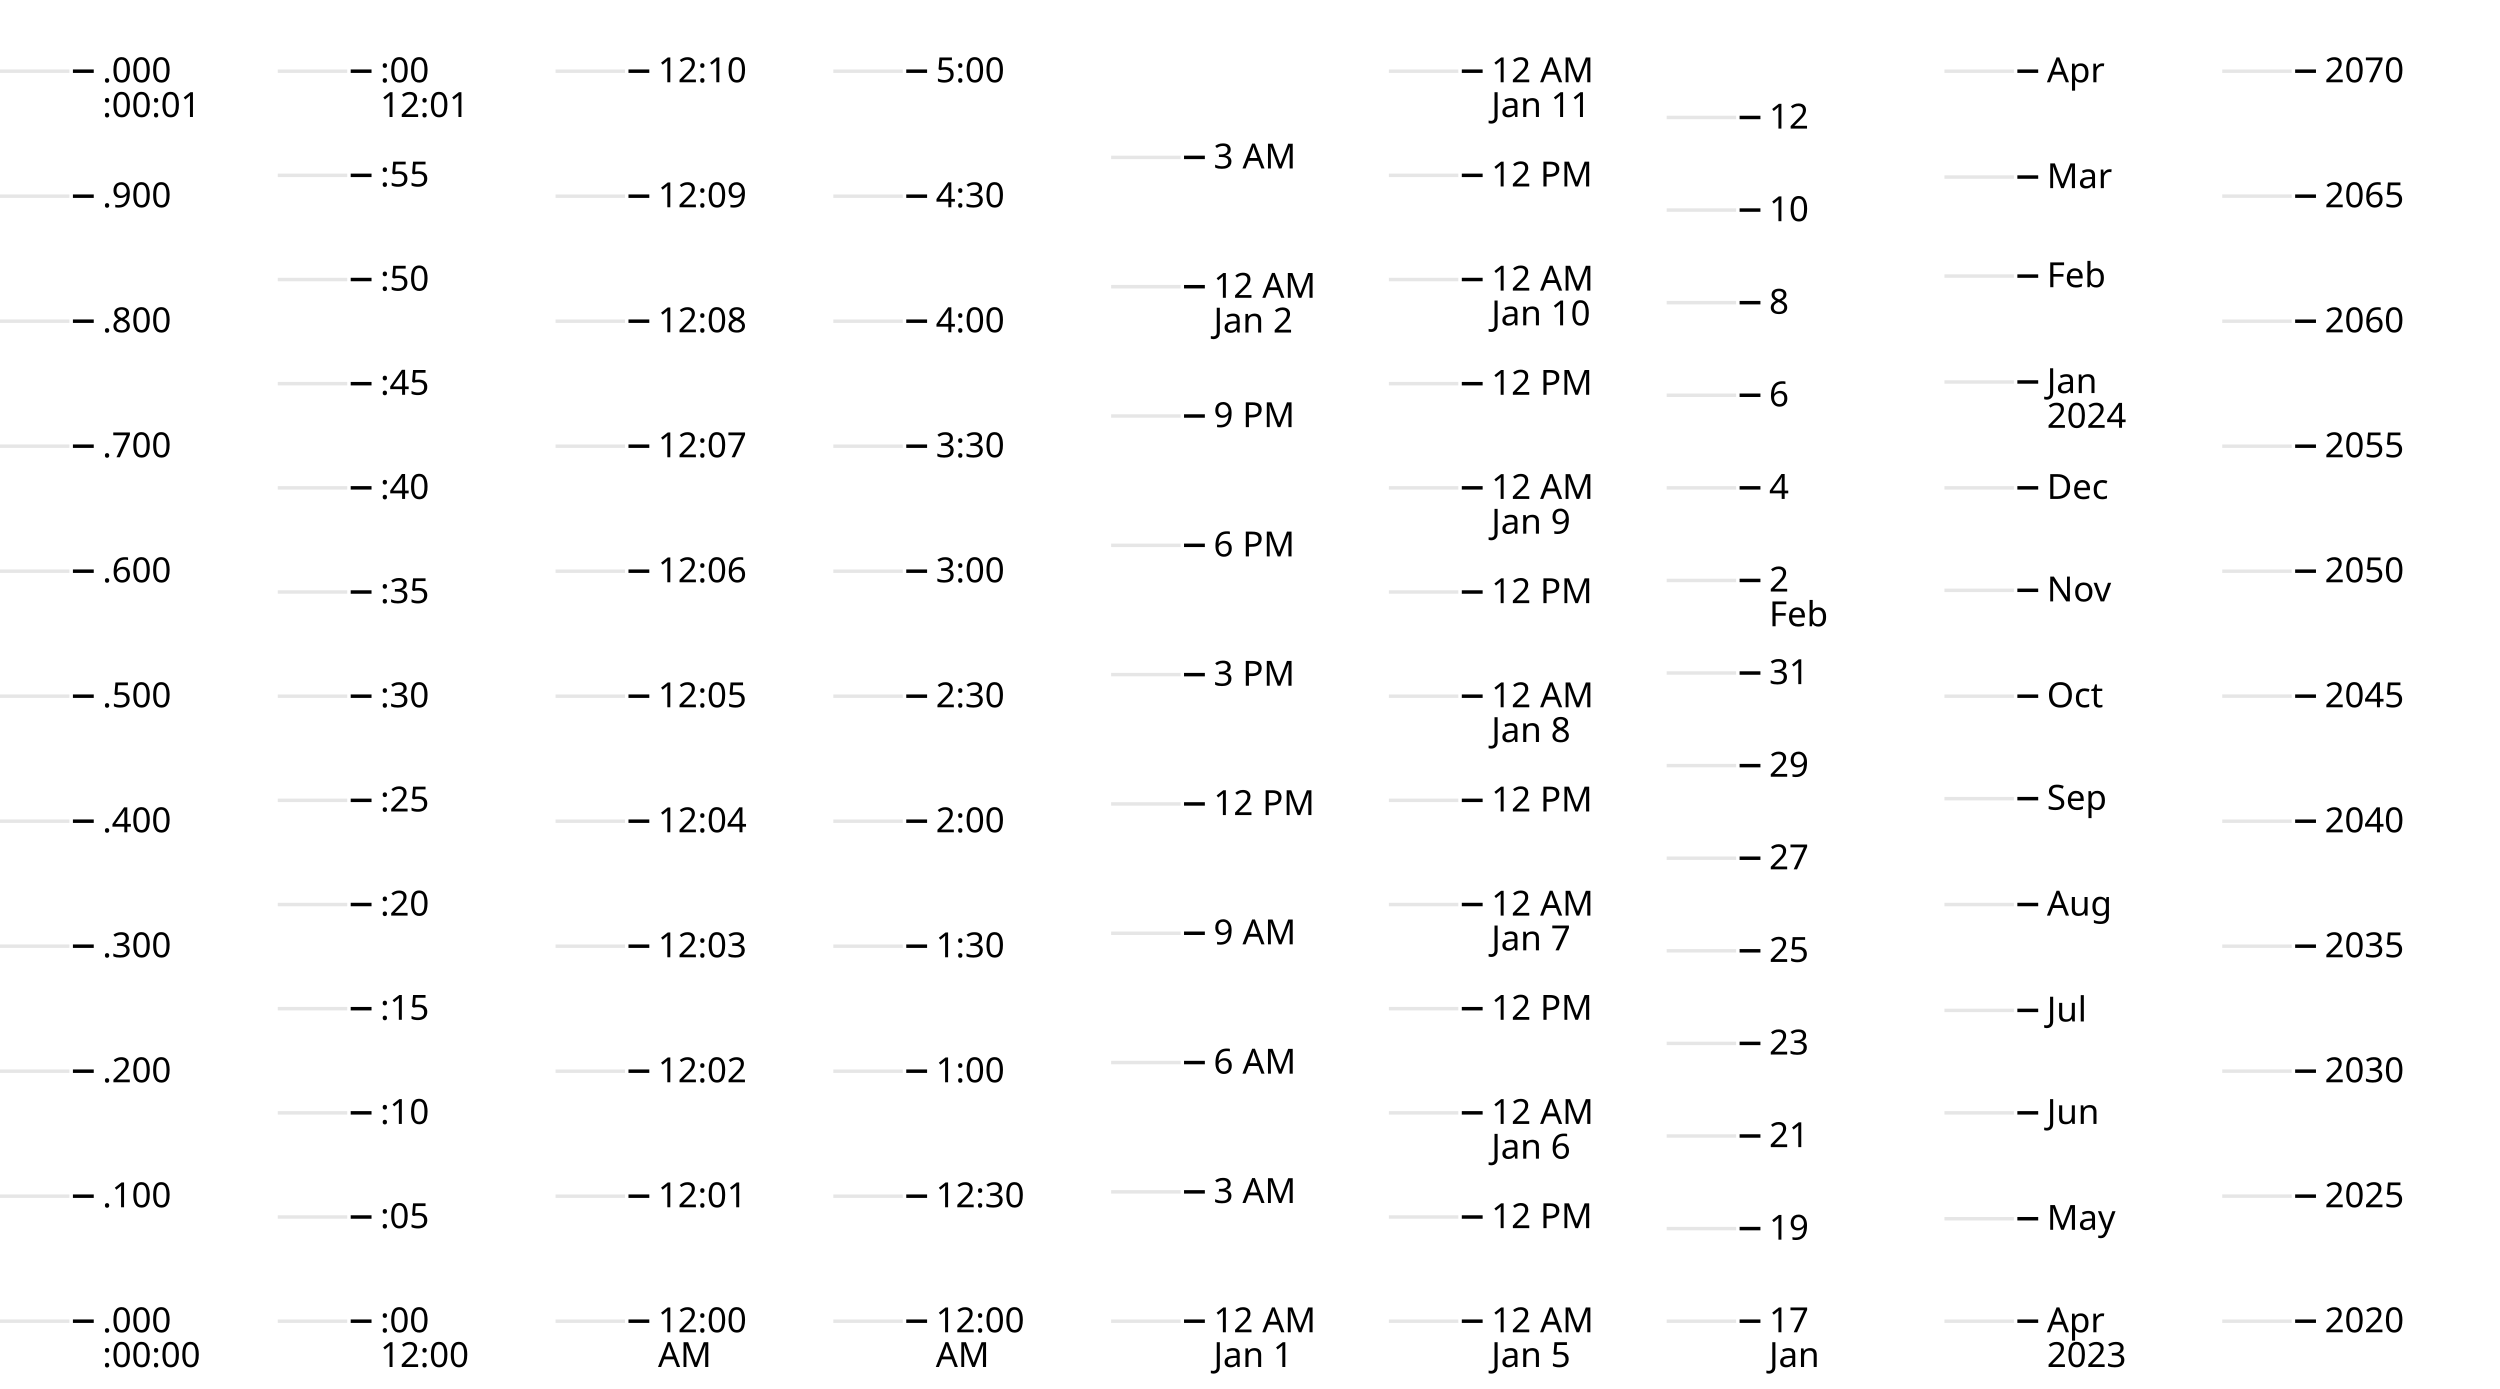
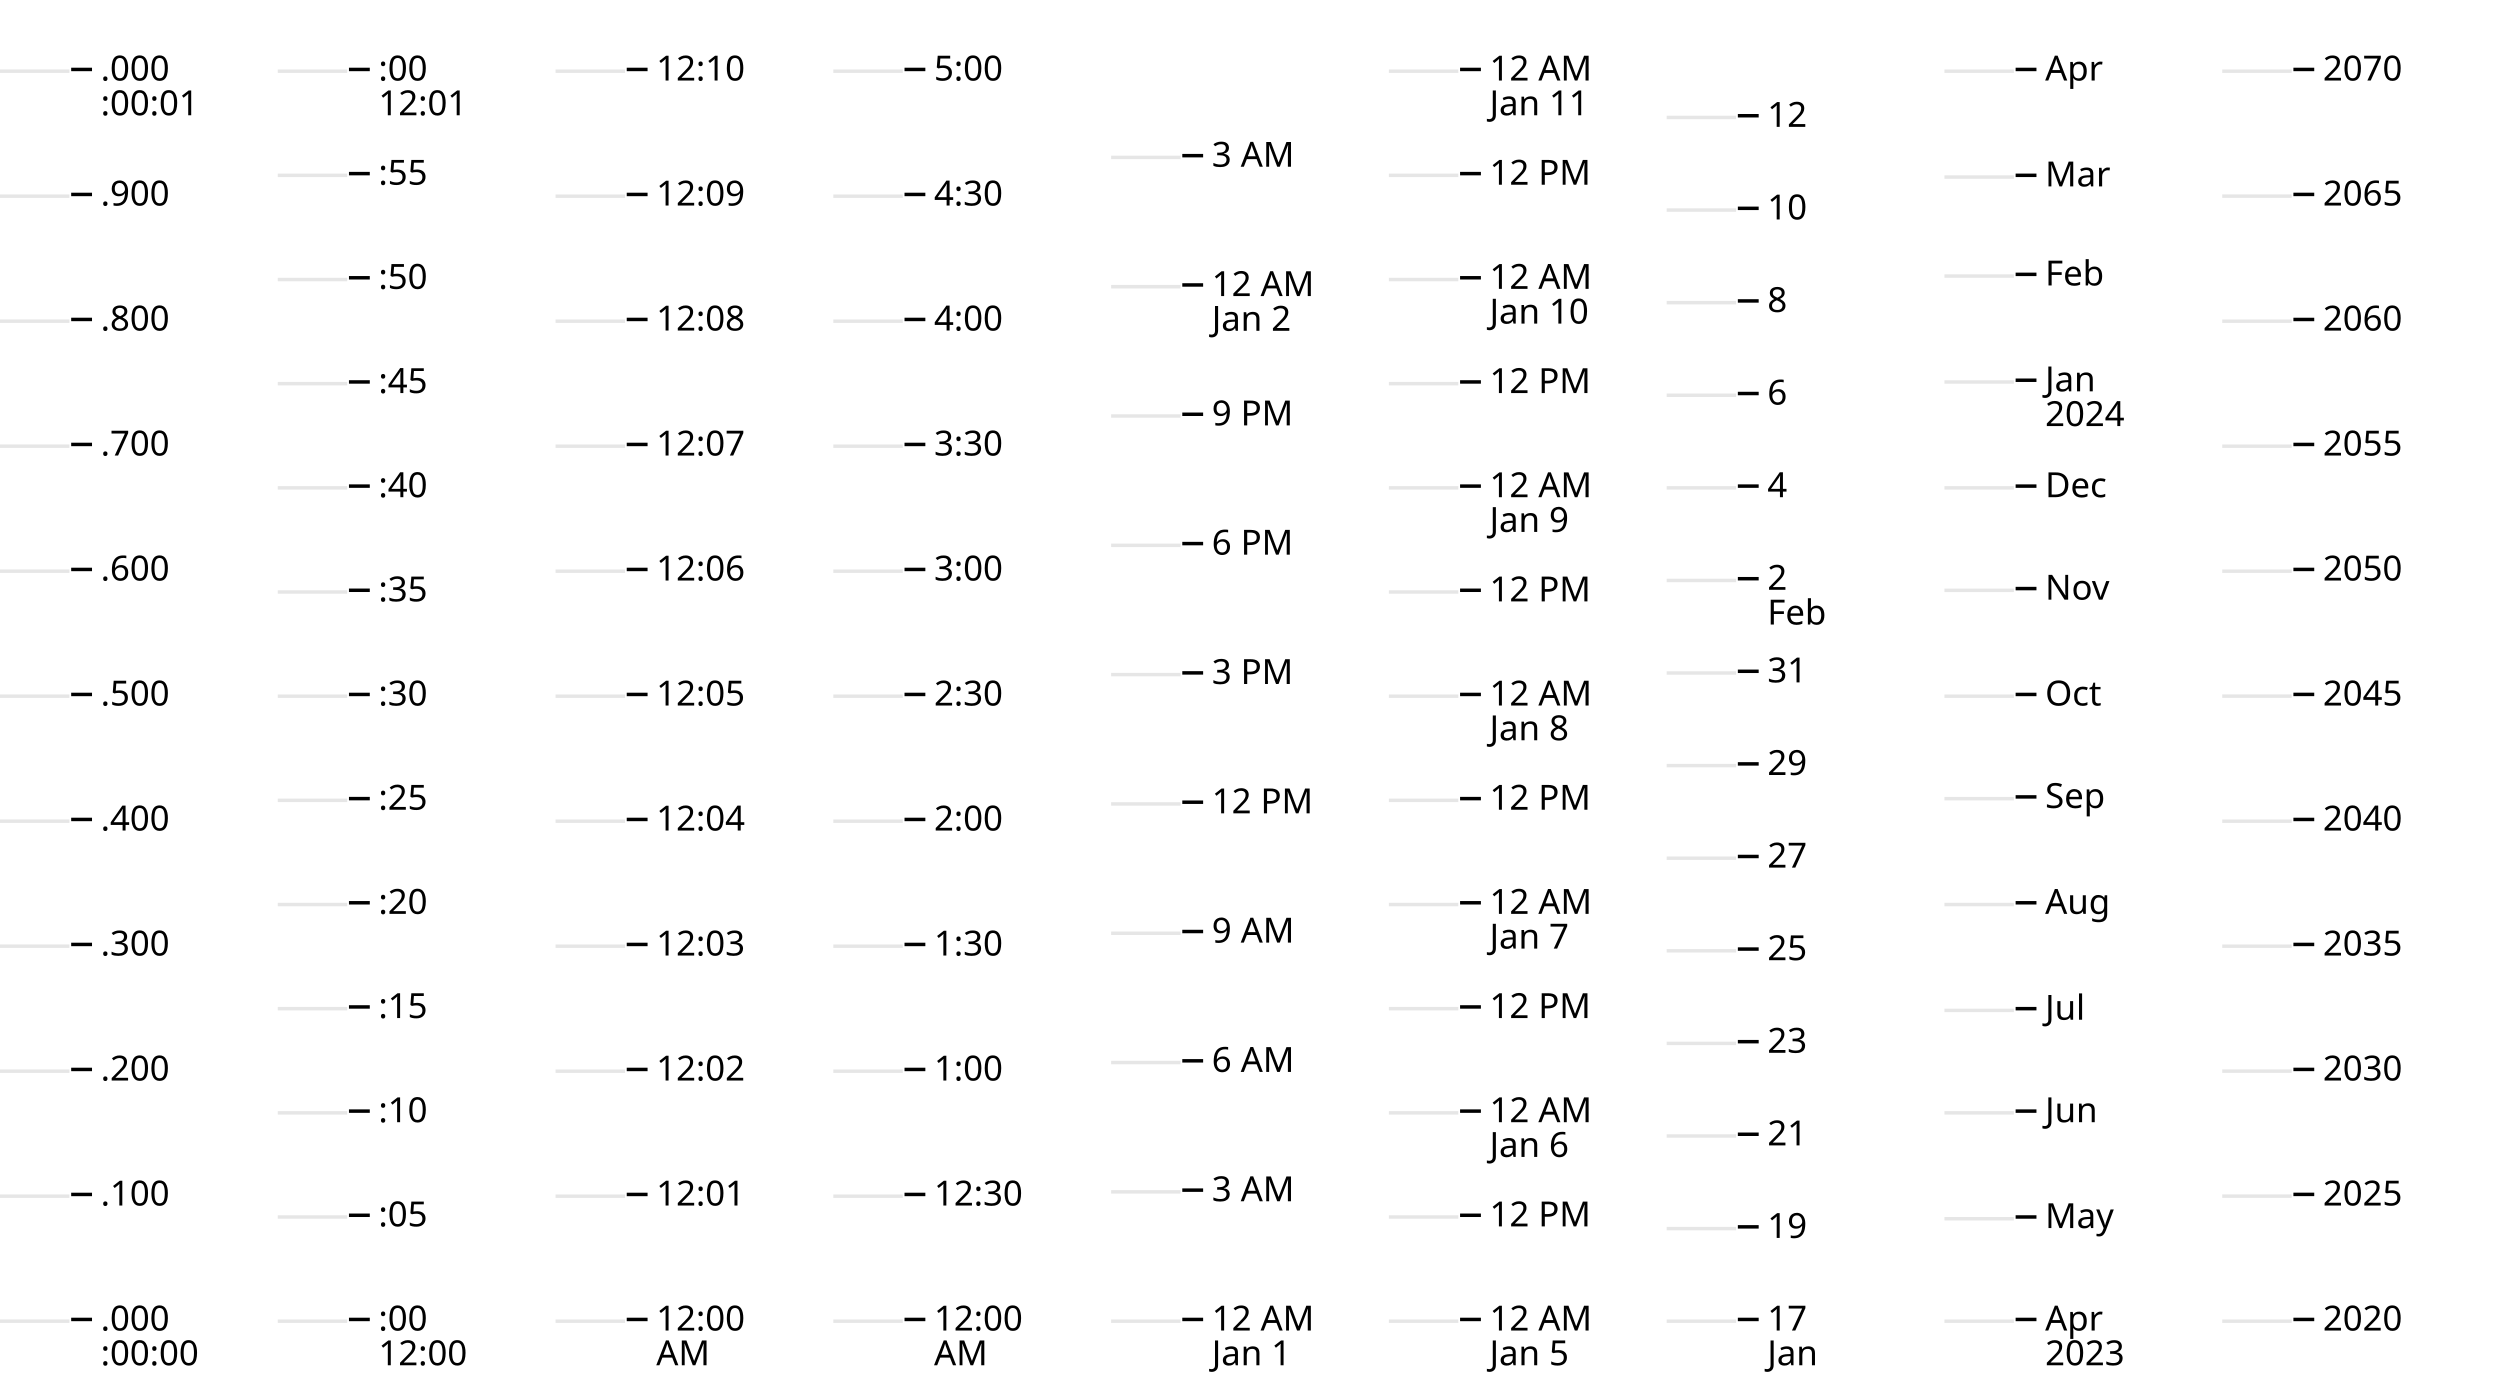
<svg xmlns="http://www.w3.org/2000/svg" height="400" width="720">
  <g transform="translate(0,0)">
    <svg class="plot" fill="currentColor" font-family="system-ui, sans-serif" font-size="10" text-anchor="middle" width="80" height="400" viewBox="0 0 80 400">
      <style>
        :where(.plot) {
          --plot-background: white;
          display: block;
          height: auto;
          height: intrinsic;
          max-width: 100%;
        }

        :where(.plot text),
        :where(.plot tspan) {
          white-space: pre;
        }
      </style>
      <g aria-label="y-grid" aria-hidden="true" stroke="currentColor" stroke-opacity="0.1" transform="translate(0,0.5)">
        <line x1="0" x2="20" y1="380" y2="380" />
        <line x1="0" x2="20" y1="344" y2="344" />
        <line x1="0" x2="20" y1="308" y2="308" />
        <line x1="0" x2="20" y1="272" y2="272" />
        <line x1="0" x2="20" y1="236" y2="236" />
        <line x1="0" x2="20" y1="200" y2="200" />
        <line x1="0" x2="20" y1="164" y2="164" />
        <line x1="0" x2="20" y1="128" y2="128" />
        <line x1="0" x2="20" y1="92" y2="92" />
        <line x1="0" x2="20" y1="56" y2="56" />
        <line x1="0" x2="20" y1="20" y2="20" />
      </g>
-       <g aria-label="y-axis tick" aria-hidden="true" fill="none" stroke="currentColor" transform="translate(1,0.5)">
+       <g aria-label="y-axis tick" aria-hidden="true" fill="none" stroke="currentColor" transform="translate(0.5,0)">
        <path transform="translate(20,380)" d="M0,0L6,0" />
        <path transform="translate(20,344)" d="M0,0L6,0" />
        <path transform="translate(20,308)" d="M0,0L6,0" />
        <path transform="translate(20,272)" d="M0,0L6,0" />
        <path transform="translate(20,236)" d="M0,0L6,0" />
        <path transform="translate(20,200)" d="M0,0L6,0" />
        <path transform="translate(20,164)" d="M0,0L6,0" />
        <path transform="translate(20,128)" d="M0,0L6,0" />
        <path transform="translate(20,92)" d="M0,0L6,0" />
        <path transform="translate(20,56)" d="M0,0L6,0" />
        <path transform="translate(20,20)" d="M0,0L6,0" />
      </g>
-       <g aria-label="y-axis tick label" text-anchor="start" font-variant="tabular-nums" transform="translate(9.5,0.5)">
+       <g aria-label="y-axis tick label" text-anchor="start" font-variant="tabular-nums" transform="translate(9,0)">
        <text transform="translate(20,380)">
          <tspan x="0" y="0.32em">.000</tspan>
          <tspan x="0" dy="1em">:00:00</tspan>
        </text>
-         <text y="0.32em" transform="translate(20,344)">.100</text>
-         <text y="0.32em" transform="translate(20,308)">.200</text>
-         <text y="0.32em" transform="translate(20,272)">.300</text>
-         <text y="0.32em" transform="translate(20,236)">.400</text>
-         <text y="0.32em" transform="translate(20,200)">.500</text>
-         <text y="0.32em" transform="translate(20,164)">.600</text>
-         <text y="0.32em" transform="translate(20,128)">.700</text>
-         <text y="0.32em" transform="translate(20,92)">.800</text>
-         <text y="0.32em" transform="translate(20,56)">.900</text>
+         <text transform="translate(20,344)" y="0.32em">.100</text>
+         <text transform="translate(20,308)" y="0.32em">.200</text>
+         <text transform="translate(20,272)" y="0.32em">.300</text>
+         <text transform="translate(20,236)" y="0.32em">.400</text>
+         <text transform="translate(20,200)" y="0.32em">.500</text>
+         <text transform="translate(20,164)" y="0.32em">.600</text>
+         <text transform="translate(20,128)" y="0.32em">.700</text>
+         <text transform="translate(20,92)" y="0.32em">.800</text>
+         <text transform="translate(20,56)" y="0.32em">.900</text>
        <text transform="translate(20,20)">
          <tspan x="0" y="0.32em">.000</tspan>
          <tspan x="0" dy="1em">:00:01</tspan>
        </text>
      </g>
    </svg>
  </g>
  <g transform="translate(80,0)">
    <svg class="plot" fill="currentColor" font-family="system-ui, sans-serif" font-size="10" text-anchor="middle" width="80" height="400" viewBox="0 0 80 400">
      <style>
        :where(.plot) {
          --plot-background: white;
          display: block;
          height: auto;
          height: intrinsic;
          max-width: 100%;
        }

        :where(.plot text),
        :where(.plot tspan) {
          white-space: pre;
        }
      </style>
      <g aria-label="y-grid" aria-hidden="true" stroke="currentColor" stroke-opacity="0.1" transform="translate(0,0.5)">
        <line x1="0" x2="20" y1="380" y2="380" />
        <line x1="0" x2="20" y1="350" y2="350" />
        <line x1="0" x2="20" y1="320" y2="320" />
        <line x1="0" x2="20" y1="290" y2="290" />
        <line x1="0" x2="20" y1="260" y2="260" />
        <line x1="0" x2="20" y1="230" y2="230" />
        <line x1="0" x2="20" y1="200" y2="200" />
        <line x1="0" x2="20" y1="170" y2="170" />
        <line x1="0" x2="20" y1="140" y2="140" />
        <line x1="0" x2="20" y1="110" y2="110" />
        <line x1="0" x2="20" y1="80" y2="80" />
        <line x1="0" x2="20" y1="50" y2="50" />
        <line x1="0" x2="20" y1="20" y2="20" />
      </g>
-       <g aria-label="y-axis tick" aria-hidden="true" fill="none" stroke="currentColor" transform="translate(1,0.5)">
+       <g aria-label="y-axis tick" aria-hidden="true" fill="none" stroke="currentColor" transform="translate(0.5,0)">
        <path transform="translate(20,380)" d="M0,0L6,0" />
        <path transform="translate(20,350)" d="M0,0L6,0" />
        <path transform="translate(20,320)" d="M0,0L6,0" />
        <path transform="translate(20,290)" d="M0,0L6,0" />
        <path transform="translate(20,260)" d="M0,0L6,0" />
        <path transform="translate(20,230)" d="M0,0L6,0" />
        <path transform="translate(20,200)" d="M0,0L6,0" />
        <path transform="translate(20,170)" d="M0,0L6,0" />
        <path transform="translate(20,140)" d="M0,0L6,0" />
        <path transform="translate(20,110)" d="M0,0L6,0" />
        <path transform="translate(20,80)" d="M0,0L6,0" />
        <path transform="translate(20,50)" d="M0,0L6,0" />
        <path transform="translate(20,20)" d="M0,0L6,0" />
      </g>
-       <g aria-label="y-axis tick label" text-anchor="start" font-variant="tabular-nums" transform="translate(9.5,0.5)">
+       <g aria-label="y-axis tick label" text-anchor="start" font-variant="tabular-nums" transform="translate(9,0)">
        <text transform="translate(20,380)">
          <tspan x="0" y="0.32em">:00</tspan>
          <tspan x="0" dy="1em">12:00</tspan>
        </text>
-         <text y="0.32em" transform="translate(20,350)">:05</text>
-         <text y="0.32em" transform="translate(20,320)">:10</text>
-         <text y="0.32em" transform="translate(20,290)">:15</text>
-         <text y="0.32em" transform="translate(20,260)">:20</text>
-         <text y="0.32em" transform="translate(20,230)">:25</text>
-         <text y="0.32em" transform="translate(20,200)">:30</text>
-         <text y="0.32em" transform="translate(20,170)">:35</text>
-         <text y="0.32em" transform="translate(20,140)">:40</text>
-         <text y="0.32em" transform="translate(20,110)">:45</text>
-         <text y="0.32em" transform="translate(20,80)">:50</text>
-         <text y="0.32em" transform="translate(20,50)">:55</text>
+         <text transform="translate(20,350)" y="0.32em">:05</text>
+         <text transform="translate(20,320)" y="0.32em">:10</text>
+         <text transform="translate(20,290)" y="0.32em">:15</text>
+         <text transform="translate(20,260)" y="0.32em">:20</text>
+         <text transform="translate(20,230)" y="0.32em">:25</text>
+         <text transform="translate(20,200)" y="0.32em">:30</text>
+         <text transform="translate(20,170)" y="0.32em">:35</text>
+         <text transform="translate(20,140)" y="0.32em">:40</text>
+         <text transform="translate(20,110)" y="0.32em">:45</text>
+         <text transform="translate(20,80)" y="0.32em">:50</text>
+         <text transform="translate(20,50)" y="0.32em">:55</text>
        <text transform="translate(20,20)">
          <tspan x="0" y="0.32em">:00</tspan>
          <tspan x="0" dy="1em">12:01</tspan>
        </text>
      </g>
    </svg>
  </g>
  <g transform="translate(160,0)">
    <svg class="plot" fill="currentColor" font-family="system-ui, sans-serif" font-size="10" text-anchor="middle" width="80" height="400" viewBox="0 0 80 400">
      <style>
        :where(.plot) {
          --plot-background: white;
          display: block;
          height: auto;
          height: intrinsic;
          max-width: 100%;
        }

        :where(.plot text),
        :where(.plot tspan) {
          white-space: pre;
        }
      </style>
      <g aria-label="y-grid" aria-hidden="true" stroke="currentColor" stroke-opacity="0.1" transform="translate(0,0.5)">
        <line x1="0" x2="20" y1="380" y2="380" />
        <line x1="0" x2="20" y1="344" y2="344" />
        <line x1="0" x2="20" y1="308" y2="308" />
        <line x1="0" x2="20" y1="272" y2="272" />
        <line x1="0" x2="20" y1="236" y2="236" />
        <line x1="0" x2="20" y1="200" y2="200" />
        <line x1="0" x2="20" y1="164" y2="164" />
        <line x1="0" x2="20" y1="128" y2="128" />
        <line x1="0" x2="20" y1="92" y2="92" />
        <line x1="0" x2="20" y1="56" y2="56" />
        <line x1="0" x2="20" y1="20" y2="20" />
      </g>
-       <g aria-label="y-axis tick" aria-hidden="true" fill="none" stroke="currentColor" transform="translate(1,0.5)">
+       <g aria-label="y-axis tick" aria-hidden="true" fill="none" stroke="currentColor" transform="translate(0.5,0)">
        <path transform="translate(20,380)" d="M0,0L6,0" />
        <path transform="translate(20,344)" d="M0,0L6,0" />
        <path transform="translate(20,308)" d="M0,0L6,0" />
        <path transform="translate(20,272)" d="M0,0L6,0" />
        <path transform="translate(20,236)" d="M0,0L6,0" />
        <path transform="translate(20,200)" d="M0,0L6,0" />
        <path transform="translate(20,164)" d="M0,0L6,0" />
        <path transform="translate(20,128)" d="M0,0L6,0" />
        <path transform="translate(20,92)" d="M0,0L6,0" />
        <path transform="translate(20,56)" d="M0,0L6,0" />
        <path transform="translate(20,20)" d="M0,0L6,0" />
      </g>
-       <g aria-label="y-axis tick label" text-anchor="start" font-variant="tabular-nums" transform="translate(9.5,0.5)">
+       <g aria-label="y-axis tick label" text-anchor="start" font-variant="tabular-nums" transform="translate(9,0)">
        <text transform="translate(20,380)">
          <tspan x="0" y="0.32em">12:00</tspan>
          <tspan x="0" dy="1em">AM</tspan>
        </text>
-         <text y="0.32em" transform="translate(20,344)">12:01</text>
-         <text y="0.32em" transform="translate(20,308)">12:02</text>
-         <text y="0.32em" transform="translate(20,272)">12:03</text>
-         <text y="0.32em" transform="translate(20,236)">12:04</text>
-         <text y="0.32em" transform="translate(20,200)">12:05</text>
-         <text y="0.32em" transform="translate(20,164)">12:06</text>
-         <text y="0.32em" transform="translate(20,128)">12:07</text>
-         <text y="0.32em" transform="translate(20,92)">12:08</text>
-         <text y="0.32em" transform="translate(20,56)">12:09</text>
-         <text y="0.32em" transform="translate(20,20)">12:10</text>
+         <text transform="translate(20,344)" y="0.32em">12:01</text>
+         <text transform="translate(20,308)" y="0.32em">12:02</text>
+         <text transform="translate(20,272)" y="0.32em">12:03</text>
+         <text transform="translate(20,236)" y="0.32em">12:04</text>
+         <text transform="translate(20,200)" y="0.32em">12:05</text>
+         <text transform="translate(20,164)" y="0.32em">12:06</text>
+         <text transform="translate(20,128)" y="0.32em">12:07</text>
+         <text transform="translate(20,92)" y="0.32em">12:08</text>
+         <text transform="translate(20,56)" y="0.32em">12:09</text>
+         <text transform="translate(20,20)" y="0.32em">12:10</text>
      </g>
    </svg>
  </g>
  <g transform="translate(240,0)">
    <svg class="plot" fill="currentColor" font-family="system-ui, sans-serif" font-size="10" text-anchor="middle" width="80" height="400" viewBox="0 0 80 400">
      <style>
        :where(.plot) {
          --plot-background: white;
          display: block;
          height: auto;
          height: intrinsic;
          max-width: 100%;
        }

        :where(.plot text),
        :where(.plot tspan) {
          white-space: pre;
        }
      </style>
      <g aria-label="y-grid" aria-hidden="true" stroke="currentColor" stroke-opacity="0.1" transform="translate(0,0.5)">
        <line x1="0" x2="20" y1="380" y2="380" />
        <line x1="0" x2="20" y1="344" y2="344" />
        <line x1="0" x2="20" y1="308" y2="308" />
        <line x1="0" x2="20" y1="272" y2="272" />
        <line x1="0" x2="20" y1="236" y2="236" />
        <line x1="0" x2="20" y1="200" y2="200" />
        <line x1="0" x2="20" y1="164" y2="164" />
        <line x1="0" x2="20" y1="128" y2="128" />
        <line x1="0" x2="20" y1="92" y2="92" />
        <line x1="0" x2="20" y1="56" y2="56" />
        <line x1="0" x2="20" y1="20" y2="20" />
      </g>
-       <g aria-label="y-axis tick" aria-hidden="true" fill="none" stroke="currentColor" transform="translate(1,0.5)">
+       <g aria-label="y-axis tick" aria-hidden="true" fill="none" stroke="currentColor" transform="translate(0.5,0)">
        <path transform="translate(20,380)" d="M0,0L6,0" />
        <path transform="translate(20,344)" d="M0,0L6,0" />
        <path transform="translate(20,308)" d="M0,0L6,0" />
        <path transform="translate(20,272)" d="M0,0L6,0" />
        <path transform="translate(20,236)" d="M0,0L6,0" />
        <path transform="translate(20,200)" d="M0,0L6,0" />
        <path transform="translate(20,164)" d="M0,0L6,0" />
        <path transform="translate(20,128)" d="M0,0L6,0" />
        <path transform="translate(20,92)" d="M0,0L6,0" />
        <path transform="translate(20,56)" d="M0,0L6,0" />
        <path transform="translate(20,20)" d="M0,0L6,0" />
      </g>
-       <g aria-label="y-axis tick label" text-anchor="start" font-variant="tabular-nums" transform="translate(9.5,0.5)">
+       <g aria-label="y-axis tick label" text-anchor="start" font-variant="tabular-nums" transform="translate(9,0)">
        <text transform="translate(20,380)">
          <tspan x="0" y="0.32em">12:00</tspan>
          <tspan x="0" dy="1em">AM</tspan>
        </text>
-         <text y="0.32em" transform="translate(20,344)">12:30</text>
-         <text y="0.32em" transform="translate(20,308)">1:00</text>
-         <text y="0.32em" transform="translate(20,272)">1:30</text>
-         <text y="0.32em" transform="translate(20,236)">2:00</text>
-         <text y="0.32em" transform="translate(20,200)">2:30</text>
-         <text y="0.32em" transform="translate(20,164)">3:00</text>
-         <text y="0.32em" transform="translate(20,128)">3:30</text>
-         <text y="0.32em" transform="translate(20,92)">4:00</text>
-         <text y="0.32em" transform="translate(20,56)">4:30</text>
-         <text y="0.32em" transform="translate(20,20)">5:00</text>
+         <text transform="translate(20,344)" y="0.32em">12:30</text>
+         <text transform="translate(20,308)" y="0.32em">1:00</text>
+         <text transform="translate(20,272)" y="0.32em">1:30</text>
+         <text transform="translate(20,236)" y="0.32em">2:00</text>
+         <text transform="translate(20,200)" y="0.32em">2:30</text>
+         <text transform="translate(20,164)" y="0.32em">3:00</text>
+         <text transform="translate(20,128)" y="0.32em">3:30</text>
+         <text transform="translate(20,92)" y="0.32em">4:00</text>
+         <text transform="translate(20,56)" y="0.32em">4:30</text>
+         <text transform="translate(20,20)" y="0.32em">5:00</text>
      </g>
    </svg>
  </g>
  <g transform="translate(320,0)">
    <svg class="plot" fill="currentColor" font-family="system-ui, sans-serif" font-size="10" text-anchor="middle" width="80" height="400" viewBox="0 0 80 400">
      <style>
        :where(.plot) {
          --plot-background: white;
          display: block;
          height: auto;
          height: intrinsic;
          max-width: 100%;
        }

        :where(.plot text),
        :where(.plot tspan) {
          white-space: pre;
        }
      </style>
      <g aria-label="y-grid" aria-hidden="true" stroke="currentColor" stroke-opacity="0.1" transform="translate(0,0.5)">
        <line x1="0" x2="20" y1="380" y2="380" />
        <line x1="0" x2="20" y1="342.759" y2="342.759" />
        <line x1="0" x2="20" y1="305.517" y2="305.517" />
        <line x1="0" x2="20" y1="268.276" y2="268.276" />
        <line x1="0" x2="20" y1="231.034" y2="231.034" />
        <line x1="0" x2="20" y1="193.793" y2="193.793" />
        <line x1="0" x2="20" y1="156.552" y2="156.552" />
        <line x1="0" x2="20" y1="119.31" y2="119.31" />
        <line x1="0" x2="20" y1="82.069" y2="82.069" />
        <line x1="0" x2="20" y1="44.828" y2="44.828" />
      </g>
-       <g aria-label="y-axis tick" aria-hidden="true" fill="none" stroke="currentColor" transform="translate(1,0.5)">
+       <g aria-label="y-axis tick" aria-hidden="true" fill="none" stroke="currentColor" transform="translate(0.5,0)">
        <path transform="translate(20,380)" d="M0,0L6,0" />
        <path transform="translate(20,342.759)" d="M0,0L6,0" />
        <path transform="translate(20,305.517)" d="M0,0L6,0" />
        <path transform="translate(20,268.276)" d="M0,0L6,0" />
        <path transform="translate(20,231.034)" d="M0,0L6,0" />
        <path transform="translate(20,193.793)" d="M0,0L6,0" />
        <path transform="translate(20,156.552)" d="M0,0L6,0" />
        <path transform="translate(20,119.31)" d="M0,0L6,0" />
        <path transform="translate(20,82.069)" d="M0,0L6,0" />
        <path transform="translate(20,44.828)" d="M0,0L6,0" />
      </g>
-       <g aria-label="y-axis tick label" text-anchor="start" font-variant="tabular-nums" transform="translate(9.5,0.5)">
+       <g aria-label="y-axis tick label" text-anchor="start" font-variant="tabular-nums" transform="translate(9,0)">
        <text transform="translate(20,380)">
          <tspan x="0" y="0.32em">12 AM</tspan>
          <tspan x="0" dy="1em">Jan 1</tspan>
        </text>
-         <text y="0.32em" transform="translate(20,342.759)">3 AM</text>
-         <text y="0.32em" transform="translate(20,305.517)">6 AM</text>
-         <text y="0.32em" transform="translate(20,268.276)">9 AM</text>
-         <text y="0.32em" transform="translate(20,231.034)">12 PM</text>
-         <text y="0.32em" transform="translate(20,193.793)">3 PM</text>
-         <text y="0.32em" transform="translate(20,156.552)">6 PM</text>
-         <text y="0.32em" transform="translate(20,119.31)">9 PM</text>
+         <text transform="translate(20,342.759)" y="0.32em">3 AM</text>
+         <text transform="translate(20,305.517)" y="0.32em">6 AM</text>
+         <text transform="translate(20,268.276)" y="0.32em">9 AM</text>
+         <text transform="translate(20,231.034)" y="0.32em">12 PM</text>
+         <text transform="translate(20,193.793)" y="0.32em">3 PM</text>
+         <text transform="translate(20,156.552)" y="0.32em">6 PM</text>
+         <text transform="translate(20,119.31)" y="0.32em">9 PM</text>
        <text transform="translate(20,82.069)">
          <tspan x="0" y="0.32em">12 AM</tspan>
          <tspan x="0" dy="1em">Jan 2</tspan>
        </text>
-         <text y="0.32em" transform="translate(20,44.828)">3 AM</text>
+         <text transform="translate(20,44.828)" y="0.32em">3 AM</text>
      </g>
    </svg>
  </g>
  <g transform="translate(400,0)">
    <svg class="plot" fill="currentColor" font-family="system-ui, sans-serif" font-size="10" text-anchor="middle" width="80" height="400" viewBox="0 0 80 400">
      <style>
        :where(.plot) {
          --plot-background: white;
          display: block;
          height: auto;
          height: intrinsic;
          max-width: 100%;
        }

        :where(.plot text),
        :where(.plot tspan) {
          white-space: pre;
        }
      </style>
      <g aria-label="y-grid" aria-hidden="true" stroke="currentColor" stroke-opacity="0.1" transform="translate(0,0.5)">
        <line x1="0" x2="20" y1="380" y2="380" />
        <line x1="0" x2="20" y1="350" y2="350" />
        <line x1="0" x2="20" y1="320" y2="320" />
        <line x1="0" x2="20" y1="290" y2="290" />
        <line x1="0" x2="20" y1="260" y2="260" />
        <line x1="0" x2="20" y1="230" y2="230" />
        <line x1="0" x2="20" y1="200" y2="200" />
        <line x1="0" x2="20" y1="170" y2="170" />
        <line x1="0" x2="20" y1="140" y2="140" />
        <line x1="0" x2="20" y1="110" y2="110" />
        <line x1="0" x2="20" y1="80" y2="80" />
        <line x1="0" x2="20" y1="50" y2="50" />
        <line x1="0" x2="20" y1="20" y2="20" />
      </g>
-       <g aria-label="y-axis tick" aria-hidden="true" fill="none" stroke="currentColor" transform="translate(1,0.5)">
+       <g aria-label="y-axis tick" aria-hidden="true" fill="none" stroke="currentColor" transform="translate(0.5,0)">
        <path transform="translate(20,380)" d="M0,0L6,0" />
        <path transform="translate(20,350)" d="M0,0L6,0" />
        <path transform="translate(20,320)" d="M0,0L6,0" />
        <path transform="translate(20,290)" d="M0,0L6,0" />
        <path transform="translate(20,260)" d="M0,0L6,0" />
        <path transform="translate(20,230)" d="M0,0L6,0" />
        <path transform="translate(20,200)" d="M0,0L6,0" />
        <path transform="translate(20,170)" d="M0,0L6,0" />
        <path transform="translate(20,140)" d="M0,0L6,0" />
        <path transform="translate(20,110)" d="M0,0L6,0" />
        <path transform="translate(20,80)" d="M0,0L6,0" />
        <path transform="translate(20,50)" d="M0,0L6,0" />
        <path transform="translate(20,20)" d="M0,0L6,0" />
      </g>
-       <g aria-label="y-axis tick label" text-anchor="start" font-variant="tabular-nums" transform="translate(9.5,0.5)">
+       <g aria-label="y-axis tick label" text-anchor="start" font-variant="tabular-nums" transform="translate(9,0)">
        <text transform="translate(20,380)">
          <tspan x="0" y="0.32em">12 AM</tspan>
          <tspan x="0" dy="1em">Jan 5</tspan>
        </text>
-         <text y="0.32em" transform="translate(20,350)">12 PM</text>
+         <text transform="translate(20,350)" y="0.32em">12 PM</text>
        <text transform="translate(20,320)">
          <tspan x="0" y="0.32em">12 AM</tspan>
          <tspan x="0" dy="1em">Jan 6</tspan>
        </text>
-         <text y="0.32em" transform="translate(20,290)">12 PM</text>
+         <text transform="translate(20,290)" y="0.32em">12 PM</text>
        <text transform="translate(20,260)">
          <tspan x="0" y="0.32em">12 AM</tspan>
          <tspan x="0" dy="1em">Jan 7</tspan>
        </text>
-         <text y="0.32em" transform="translate(20,230)">12 PM</text>
+         <text transform="translate(20,230)" y="0.32em">12 PM</text>
        <text transform="translate(20,200)">
          <tspan x="0" y="0.32em">12 AM</tspan>
          <tspan x="0" dy="1em">Jan 8</tspan>
        </text>
-         <text y="0.32em" transform="translate(20,170)">12 PM</text>
+         <text transform="translate(20,170)" y="0.32em">12 PM</text>
        <text transform="translate(20,140)">
          <tspan x="0" y="0.32em">12 AM</tspan>
          <tspan x="0" dy="1em">Jan 9</tspan>
        </text>
-         <text y="0.32em" transform="translate(20,110)">12 PM</text>
+         <text transform="translate(20,110)" y="0.32em">12 PM</text>
        <text transform="translate(20,80)">
          <tspan x="0" y="0.32em">12 AM</tspan>
          <tspan x="0" dy="1em">Jan 10</tspan>
        </text>
-         <text y="0.32em" transform="translate(20,50)">12 PM</text>
+         <text transform="translate(20,50)" y="0.32em">12 PM</text>
        <text transform="translate(20,20)">
          <tspan x="0" y="0.32em">12 AM</tspan>
          <tspan x="0" dy="1em">Jan 11</tspan>
        </text>
      </g>
    </svg>
  </g>
  <g transform="translate(480,0)">
    <svg class="plot" fill="currentColor" font-family="system-ui, sans-serif" font-size="10" text-anchor="middle" width="80" height="400" viewBox="0 0 80 400">
      <style>
        :where(.plot) {
          --plot-background: white;
          display: block;
          height: auto;
          height: intrinsic;
          max-width: 100%;
        }

        :where(.plot text),
        :where(.plot tspan) {
          white-space: pre;
        }
      </style>
      <g aria-label="y-grid" aria-hidden="true" stroke="currentColor" stroke-opacity="0.1" transform="translate(0,0.5)">
        <line x1="0" x2="20" y1="380" y2="380" />
        <line x1="0" x2="20" y1="353.333" y2="353.333" />
        <line x1="0" x2="20" y1="326.667" y2="326.667" />
        <line x1="0" x2="20" y1="300" y2="300" />
        <line x1="0" x2="20" y1="273.333" y2="273.333" />
        <line x1="0" x2="20" y1="246.667" y2="246.667" />
        <line x1="0" x2="20" y1="220" y2="220" />
        <line x1="0" x2="20" y1="193.333" y2="193.333" />
        <line x1="0" x2="20" y1="166.667" y2="166.667" />
        <line x1="0" x2="20" y1="140" y2="140" />
        <line x1="0" x2="20" y1="113.333" y2="113.333" />
        <line x1="0" x2="20" y1="86.667" y2="86.667" />
        <line x1="0" x2="20" y1="60" y2="60" />
        <line x1="0" x2="20" y1="33.333" y2="33.333" />
      </g>
-       <g aria-label="y-axis tick" aria-hidden="true" fill="none" stroke="currentColor" transform="translate(1,0.5)">
+       <g aria-label="y-axis tick" aria-hidden="true" fill="none" stroke="currentColor" transform="translate(0.5,0)">
        <path transform="translate(20,380)" d="M0,0L6,0" />
        <path transform="translate(20,353.333)" d="M0,0L6,0" />
        <path transform="translate(20,326.667)" d="M0,0L6,0" />
        <path transform="translate(20,300)" d="M0,0L6,0" />
        <path transform="translate(20,273.333)" d="M0,0L6,0" />
        <path transform="translate(20,246.667)" d="M0,0L6,0" />
        <path transform="translate(20,220)" d="M0,0L6,0" />
        <path transform="translate(20,193.333)" d="M0,0L6,0" />
        <path transform="translate(20,166.667)" d="M0,0L6,0" />
        <path transform="translate(20,140)" d="M0,0L6,0" />
        <path transform="translate(20,113.333)" d="M0,0L6,0" />
        <path transform="translate(20,86.667)" d="M0,0L6,0" />
        <path transform="translate(20,60)" d="M0,0L6,0" />
        <path transform="translate(20,33.333)" d="M0,0L6,0" />
      </g>
-       <g aria-label="y-axis tick label" text-anchor="start" font-variant="tabular-nums" transform="translate(9.5,0.5)">
+       <g aria-label="y-axis tick label" text-anchor="start" font-variant="tabular-nums" transform="translate(9,0)">
        <text transform="translate(20,380)">
          <tspan x="0" y="0.32em">17</tspan>
          <tspan x="0" dy="1em">Jan</tspan>
        </text>
-         <text y="0.32em" transform="translate(20,353.333)">19</text>
-         <text y="0.32em" transform="translate(20,326.667)">21</text>
-         <text y="0.32em" transform="translate(20,300)">23</text>
-         <text y="0.32em" transform="translate(20,273.333)">25</text>
-         <text y="0.32em" transform="translate(20,246.667)">27</text>
-         <text y="0.32em" transform="translate(20,220)">29</text>
-         <text y="0.32em" transform="translate(20,193.333)">31</text>
+         <text transform="translate(20,353.333)" y="0.32em">19</text>
+         <text transform="translate(20,326.667)" y="0.32em">21</text>
+         <text transform="translate(20,300)" y="0.32em">23</text>
+         <text transform="translate(20,273.333)" y="0.32em">25</text>
+         <text transform="translate(20,246.667)" y="0.32em">27</text>
+         <text transform="translate(20,220)" y="0.32em">29</text>
+         <text transform="translate(20,193.333)" y="0.32em">31</text>
        <text transform="translate(20,166.667)">
          <tspan x="0" y="0.32em">2</tspan>
          <tspan x="0" dy="1em">Feb</tspan>
        </text>
-         <text y="0.32em" transform="translate(20,140)">4</text>
-         <text y="0.32em" transform="translate(20,113.333)">6</text>
-         <text y="0.32em" transform="translate(20,86.667)">8</text>
-         <text y="0.32em" transform="translate(20,60)">10</text>
-         <text y="0.32em" transform="translate(20,33.333)">12</text>
+         <text transform="translate(20,140)" y="0.32em">4</text>
+         <text transform="translate(20,113.333)" y="0.32em">6</text>
+         <text transform="translate(20,86.667)" y="0.32em">8</text>
+         <text transform="translate(20,60)" y="0.32em">10</text>
+         <text transform="translate(20,33.333)" y="0.32em">12</text>
      </g>
    </svg>
  </g>
  <g transform="translate(560,0)">
    <svg class="plot" fill="currentColor" font-family="system-ui, sans-serif" font-size="10" text-anchor="middle" width="80" height="400" viewBox="0 0 80 400">
      <style>
        :where(.plot) {
          --plot-background: white;
          display: block;
          height: auto;
          height: intrinsic;
          max-width: 100%;
        }

        :where(.plot text),
        :where(.plot tspan) {
          white-space: pre;
        }
      </style>
      <g aria-label="y-grid" aria-hidden="true" stroke="currentColor" stroke-opacity="0.1" transform="translate(0,0.5)">
        <line x1="0" x2="20" y1="380" y2="380" />
        <line x1="0" x2="20" y1="350.492" y2="350.492" />
        <line x1="0" x2="20" y1="320" y2="320" />
        <line x1="0" x2="20" y1="290.492" y2="290.492" />
        <line x1="0" x2="20" y1="260" y2="260" />
        <line x1="0" x2="20" y1="229.508" y2="229.508" />
        <line x1="0" x2="20" y1="200" y2="200" />
        <line x1="0" x2="20" y1="169.508" y2="169.508" />
        <line x1="0" x2="20" y1="140" y2="140" />
        <line x1="0" x2="20" y1="109.508" y2="109.508" />
        <line x1="0" x2="20" y1="79.016" y2="79.016" />
        <line x1="0" x2="20" y1="50.492" y2="50.492" />
        <line x1="0" x2="20" y1="20" y2="20" />
      </g>
-       <g aria-label="y-axis tick" aria-hidden="true" fill="none" stroke="currentColor" transform="translate(1,0.5)">
+       <g aria-label="y-axis tick" aria-hidden="true" fill="none" stroke="currentColor" transform="translate(0.5,0)">
        <path transform="translate(20,380)" d="M0,0L6,0" />
        <path transform="translate(20,350.492)" d="M0,0L6,0" />
        <path transform="translate(20,320)" d="M0,0L6,0" />
        <path transform="translate(20,290.492)" d="M0,0L6,0" />
        <path transform="translate(20,260)" d="M0,0L6,0" />
        <path transform="translate(20,229.508)" d="M0,0L6,0" />
        <path transform="translate(20,200)" d="M0,0L6,0" />
        <path transform="translate(20,169.508)" d="M0,0L6,0" />
        <path transform="translate(20,140)" d="M0,0L6,0" />
        <path transform="translate(20,109.508)" d="M0,0L6,0" />
        <path transform="translate(20,79.016)" d="M0,0L6,0" />
        <path transform="translate(20,50.492)" d="M0,0L6,0" />
        <path transform="translate(20,20)" d="M0,0L6,0" />
      </g>
-       <g aria-label="y-axis tick label" text-anchor="start" font-variant="tabular-nums" transform="translate(9.5,0.5)">
+       <g aria-label="y-axis tick label" text-anchor="start" font-variant="tabular-nums" transform="translate(9,0)">
        <text transform="translate(20,380)">
          <tspan x="0" y="0.32em">Apr</tspan>
          <tspan x="0" dy="1em">2023</tspan>
        </text>
-         <text y="0.32em" transform="translate(20,350.492)">May</text>
-         <text y="0.32em" transform="translate(20,320)">Jun</text>
-         <text y="0.32em" transform="translate(20,290.492)">Jul</text>
-         <text y="0.32em" transform="translate(20,260)">Aug</text>
-         <text y="0.32em" transform="translate(20,229.508)">Sep</text>
-         <text y="0.32em" transform="translate(20,200)">Oct</text>
-         <text y="0.32em" transform="translate(20,169.508)">Nov</text>
-         <text y="0.32em" transform="translate(20,140)">Dec</text>
+         <text transform="translate(20,350.492)" y="0.32em">May</text>
+         <text transform="translate(20,320)" y="0.32em">Jun</text>
+         <text transform="translate(20,290.492)" y="0.32em">Jul</text>
+         <text transform="translate(20,260)" y="0.32em">Aug</text>
+         <text transform="translate(20,229.508)" y="0.32em">Sep</text>
+         <text transform="translate(20,200)" y="0.32em">Oct</text>
+         <text transform="translate(20,169.508)" y="0.32em">Nov</text>
+         <text transform="translate(20,140)" y="0.32em">Dec</text>
        <text transform="translate(20,109.508)">
          <tspan x="0" y="0.32em">Jan</tspan>
          <tspan x="0" dy="1em">2024</tspan>
        </text>
-         <text y="0.32em" transform="translate(20,79.016)">Feb</text>
-         <text y="0.32em" transform="translate(20,50.492)">Mar</text>
-         <text y="0.32em" transform="translate(20,20)">Apr</text>
+         <text transform="translate(20,79.016)" y="0.32em">Feb</text>
+         <text transform="translate(20,50.492)" y="0.32em">Mar</text>
+         <text transform="translate(20,20)" y="0.32em">Apr</text>
      </g>
    </svg>
  </g>
  <g transform="translate(640,0)">
    <svg class="plot" fill="currentColor" font-family="system-ui, sans-serif" font-size="10" text-anchor="middle" width="80" height="400" viewBox="0 0 80 400">
      <style>
        :where(.plot) {
          --plot-background: white;
          display: block;
          height: auto;
          height: intrinsic;
          max-width: 100%;
        }

        :where(.plot text),
        :where(.plot tspan) {
          white-space: pre;
        }
      </style>
      <g aria-label="y-grid" aria-hidden="true" stroke="currentColor" stroke-opacity="0.1" transform="translate(0,0.5)">
        <line x1="0" x2="20" y1="380" y2="380" />
        <line x1="0" x2="20" y1="343.986" y2="343.986" />
        <line x1="0" x2="20" y1="307.992" y2="307.992" />
        <line x1="0" x2="20" y1="271.998" y2="271.998" />
        <line x1="0" x2="20" y1="236.004" y2="236.004" />
        <line x1="0" x2="20" y1="199.99" y2="199.99" />
        <line x1="0" x2="20" y1="163.996" y2="163.996" />
        <line x1="0" x2="20" y1="128.002" y2="128.002" />
        <line x1="0" x2="20" y1="92.008" y2="92.008" />
        <line x1="0" x2="20" y1="55.994" y2="55.994" />
        <line x1="0" x2="20" y1="20" y2="20" />
      </g>
-       <g aria-label="y-axis tick" aria-hidden="true" fill="none" stroke="currentColor" transform="translate(1,0.5)">
+       <g aria-label="y-axis tick" aria-hidden="true" fill="none" stroke="currentColor" transform="translate(0.5,0)">
        <path transform="translate(20,380)" d="M0,0L6,0" />
        <path transform="translate(20,343.986)" d="M0,0L6,0" />
        <path transform="translate(20,307.992)" d="M0,0L6,0" />
        <path transform="translate(20,271.998)" d="M0,0L6,0" />
        <path transform="translate(20,236.004)" d="M0,0L6,0" />
        <path transform="translate(20,199.99)" d="M0,0L6,0" />
        <path transform="translate(20,163.996)" d="M0,0L6,0" />
        <path transform="translate(20,128.002)" d="M0,0L6,0" />
        <path transform="translate(20,92.008)" d="M0,0L6,0" />
        <path transform="translate(20,55.994)" d="M0,0L6,0" />
        <path transform="translate(20,20)" d="M0,0L6,0" />
      </g>
-       <g aria-label="y-axis tick label" text-anchor="start" font-variant="tabular-nums" transform="translate(9.5,0.5)">
-         <text y="0.32em" transform="translate(20,380)">2020</text>
-         <text y="0.32em" transform="translate(20,343.986)">2025</text>
-         <text y="0.32em" transform="translate(20,307.992)">2030</text>
-         <text y="0.32em" transform="translate(20,271.998)">2035</text>
-         <text y="0.32em" transform="translate(20,236.004)">2040</text>
-         <text y="0.32em" transform="translate(20,199.99)">2045</text>
-         <text y="0.32em" transform="translate(20,163.996)">2050</text>
-         <text y="0.32em" transform="translate(20,128.002)">2055</text>
-         <text y="0.32em" transform="translate(20,92.008)">2060</text>
-         <text y="0.32em" transform="translate(20,55.994)">2065</text>
-         <text y="0.32em" transform="translate(20,20)">2070</text>
+       <g aria-label="y-axis tick label" text-anchor="start" font-variant="tabular-nums" transform="translate(9,0)">
+         <text transform="translate(20,380)" y="0.32em">2020</text>
+         <text transform="translate(20,343.986)" y="0.32em">2025</text>
+         <text transform="translate(20,307.992)" y="0.32em">2030</text>
+         <text transform="translate(20,271.998)" y="0.32em">2035</text>
+         <text transform="translate(20,236.004)" y="0.32em">2040</text>
+         <text transform="translate(20,199.99)" y="0.32em">2045</text>
+         <text transform="translate(20,163.996)" y="0.32em">2050</text>
+         <text transform="translate(20,128.002)" y="0.32em">2055</text>
+         <text transform="translate(20,92.008)" y="0.32em">2060</text>
+         <text transform="translate(20,55.994)" y="0.32em">2065</text>
+         <text transform="translate(20,20)" y="0.32em">2070</text>
      </g>
    </svg>
  </g>
</svg>
